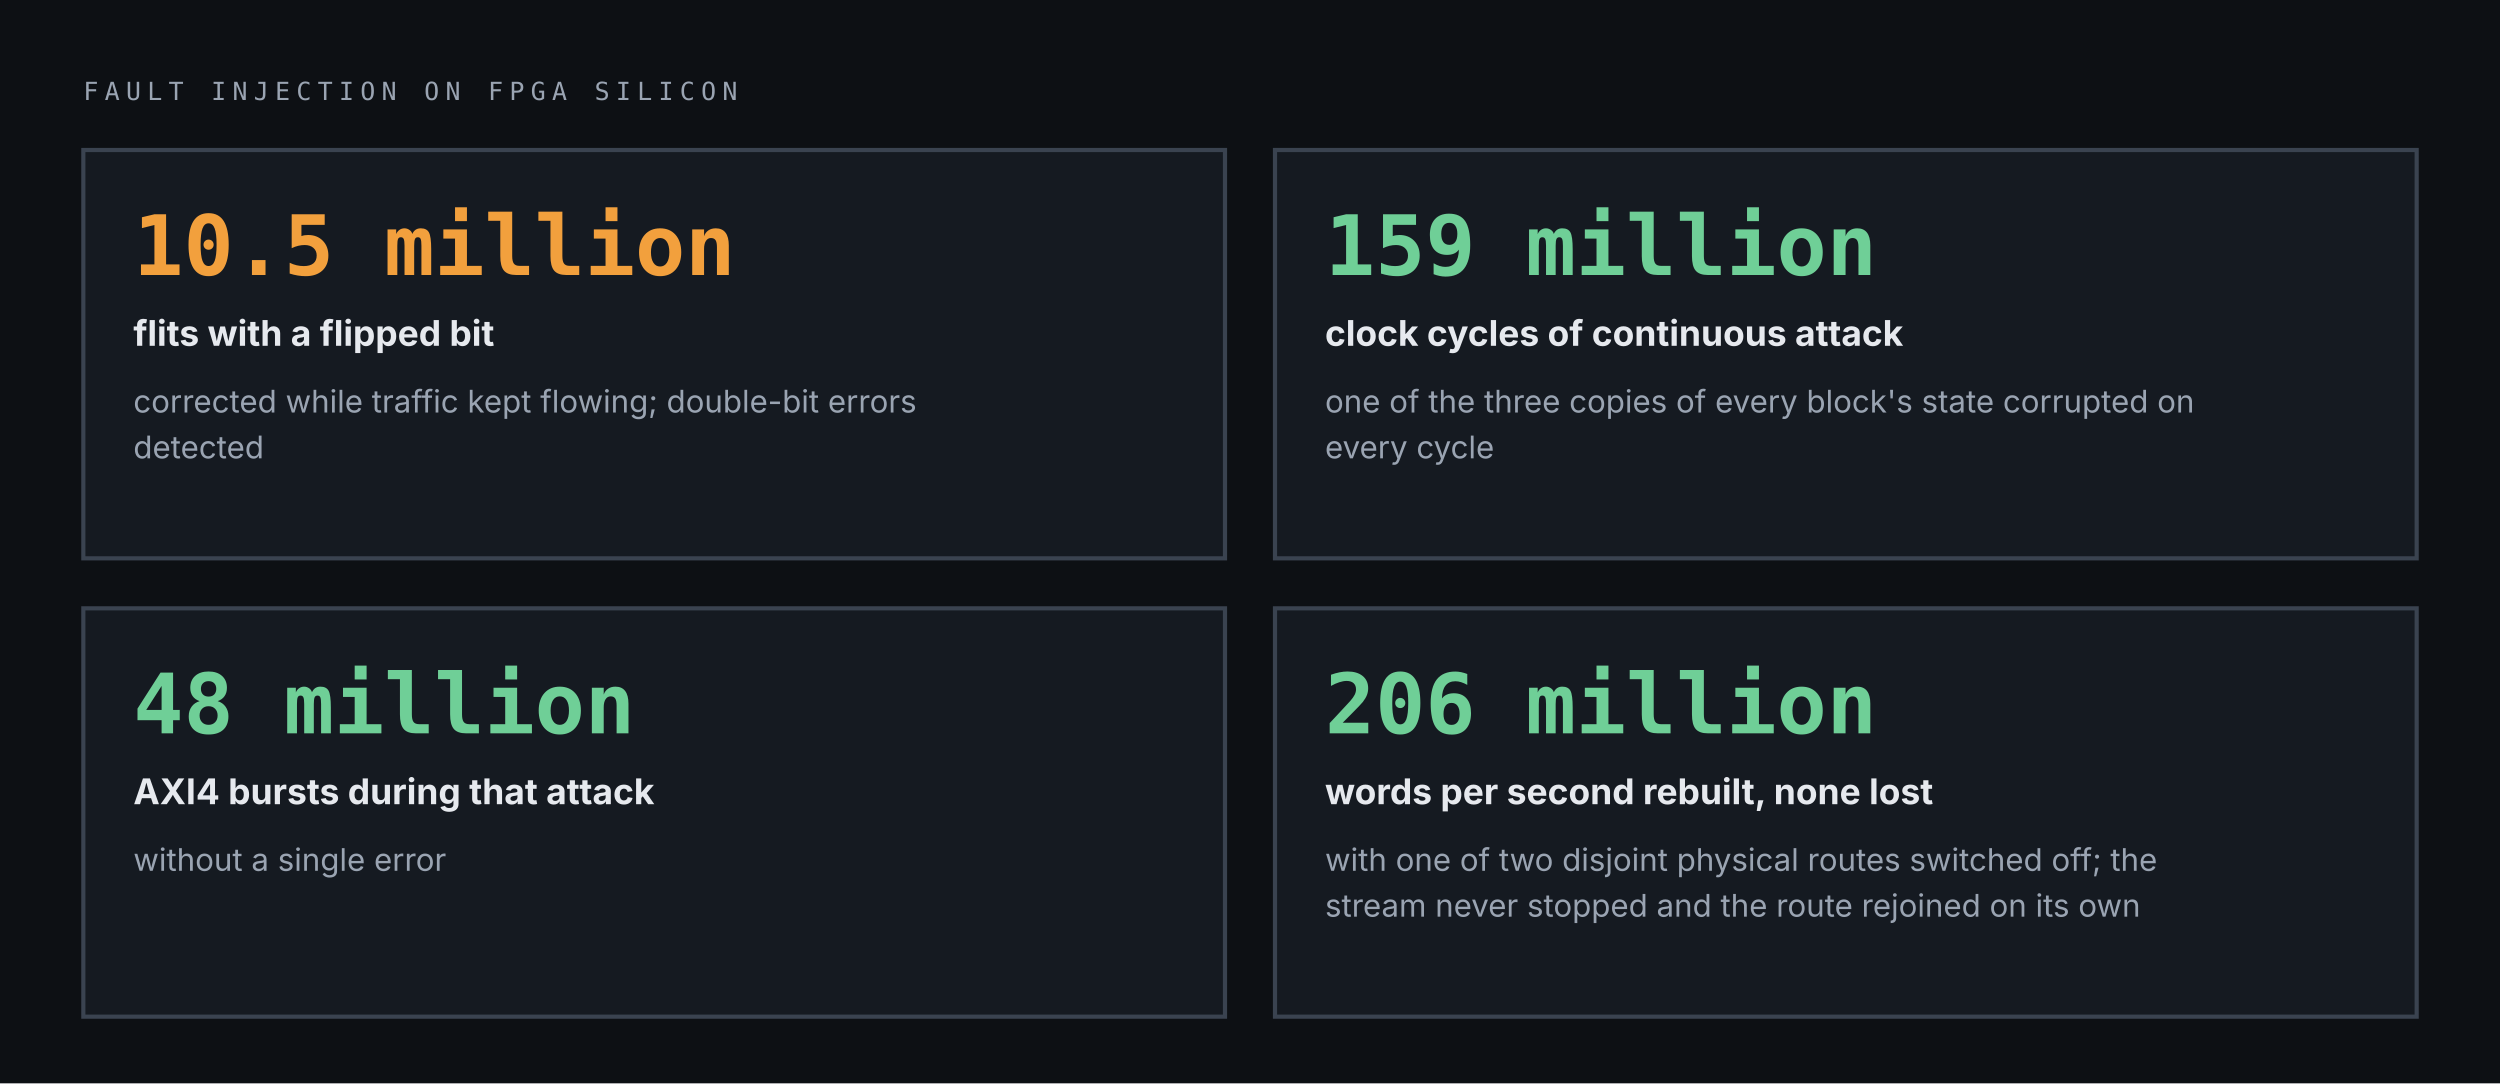
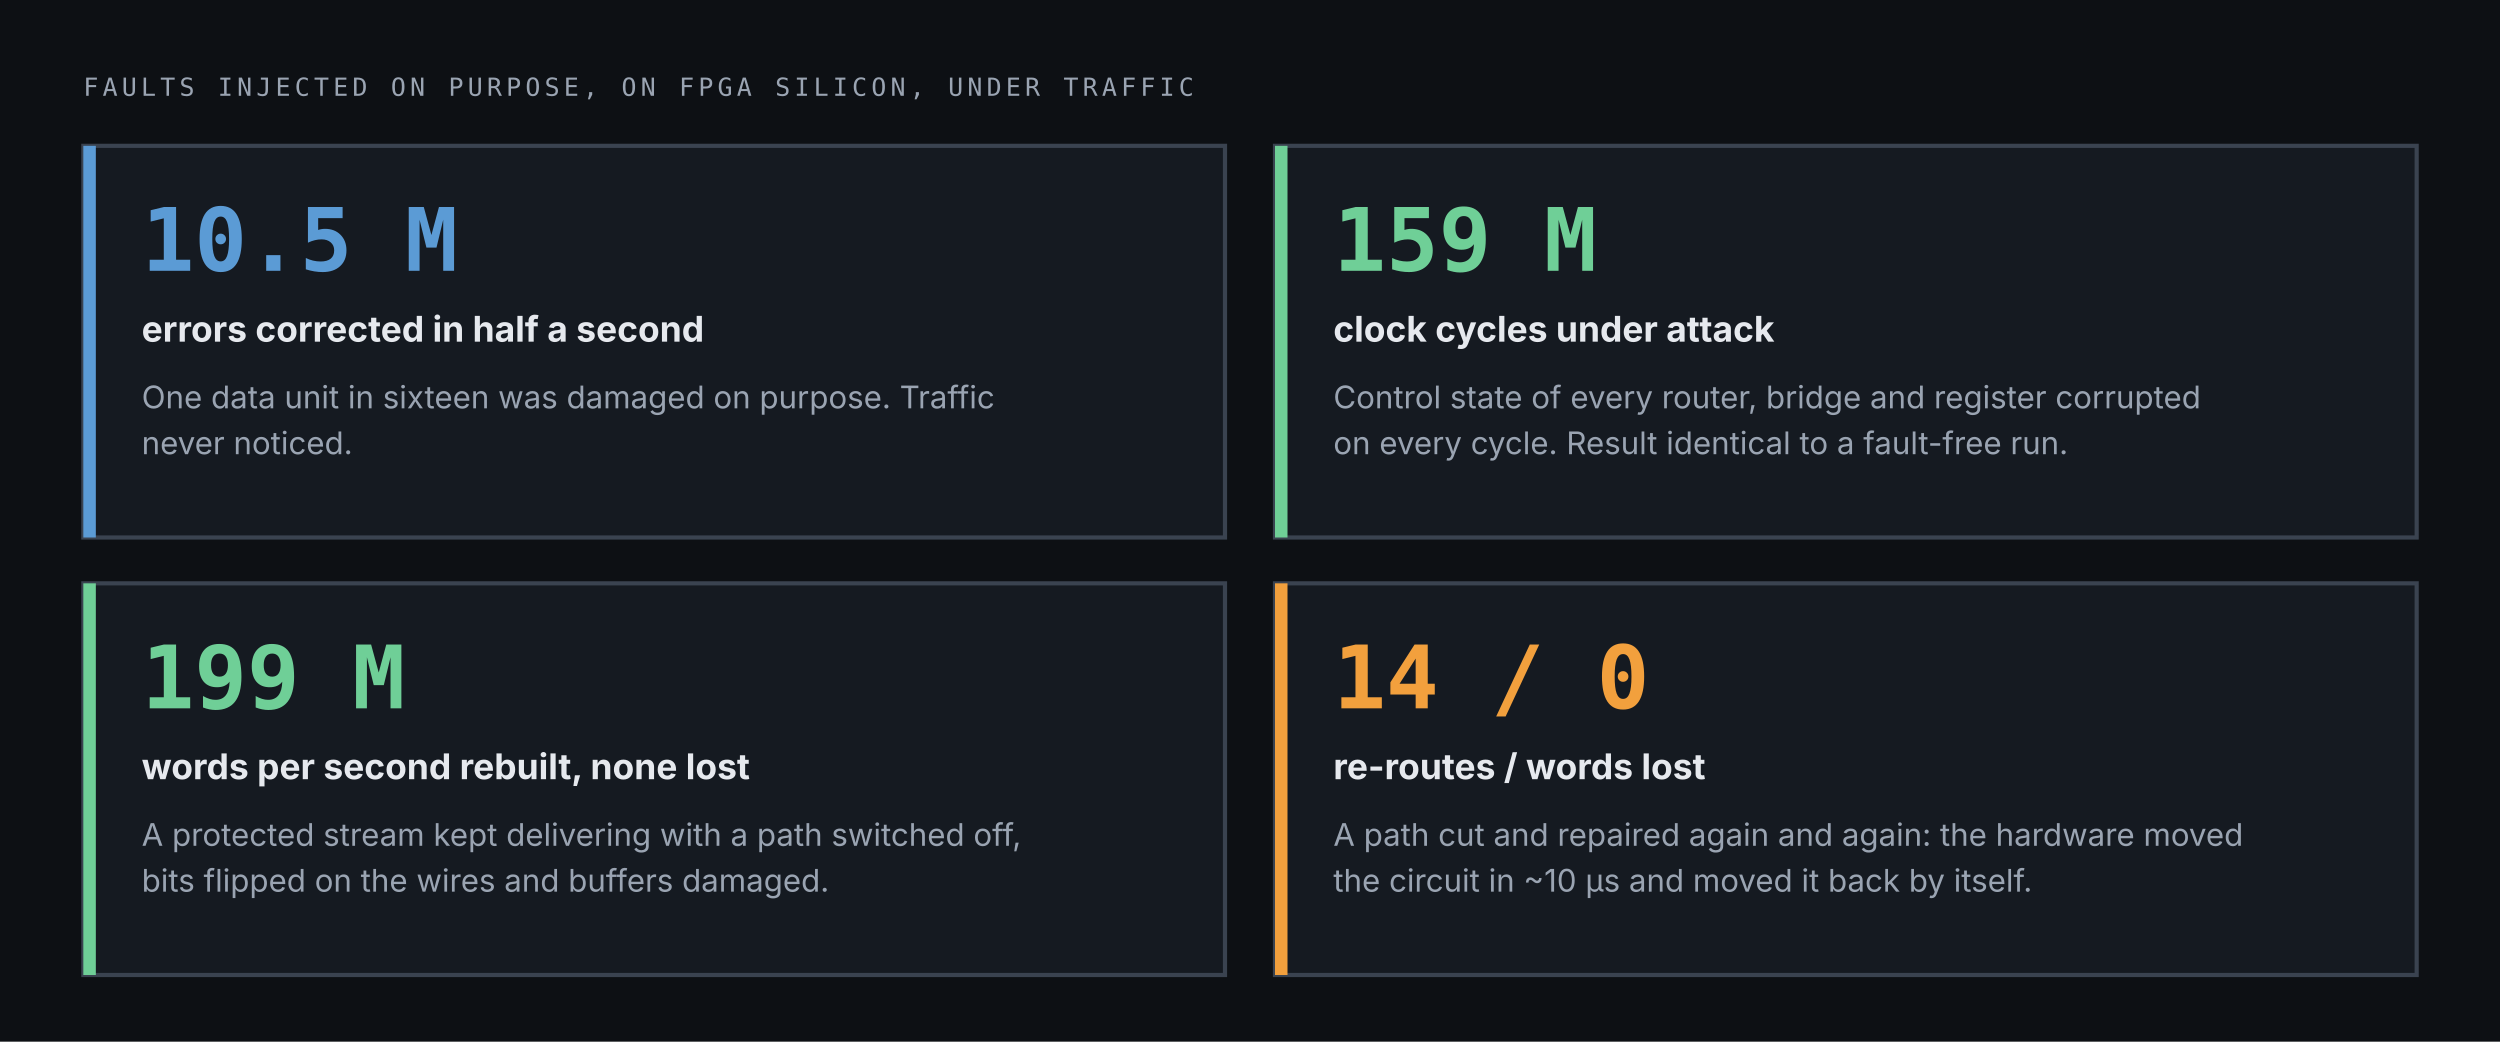
- <svg xmlns="http://www.w3.org/2000/svg" viewBox="0 0 1200 520" width="1200" height="520" role="img">
-   <rect width="1200" height="520" fill="#0d1014" />
-   <text x="40" y="48" font-family="DejaVu Sans Mono, ui-monospace, Menlo, monospace" font-size="12" fill="#9aa4b2" text-anchor="start" font-weight="400" letter-spacing="3">FAULT INJECTION ON FPGA SILICON</text>
-   <rect x="40.0" y="72" width="548.0" height="196" fill="#151a21" stroke="#3a4350" stroke-width="2" />
-   <text x="64.0" y="132" font-family="DejaVu Sans Mono, ui-monospace, Menlo, monospace" font-size="40" fill="#f2a03d" text-anchor="start" font-weight="700" letter-spacing="0">10.5 million</text>
-   <text x="64.0" y="166" font-family="Inter, system-ui, -apple-system, Segoe UI, Roboto, sans-serif" font-size="17" fill="#e6e9ee" text-anchor="start" font-weight="700" letter-spacing="0">flits with a flipped bit</text>
-   <text x="64.0" y="198" font-family="Inter, system-ui, -apple-system, Segoe UI, Roboto, sans-serif" font-size="15" fill="#9aa4b2" text-anchor="start" font-weight="400" letter-spacing="0">corrected while traffic kept flowing; double-bit errors</text>
-   <text x="64.0" y="220" font-family="Inter, system-ui, -apple-system, Segoe UI, Roboto, sans-serif" font-size="15" fill="#9aa4b2" text-anchor="start" font-weight="400" letter-spacing="0">detected</text>
-   <rect x="612.0" y="72" width="548.0" height="196" fill="#151a21" stroke="#3a4350" stroke-width="2" />
-   <text x="636.0" y="132" font-family="DejaVu Sans Mono, ui-monospace, Menlo, monospace" font-size="40" fill="#6fcf97" text-anchor="start" font-weight="700" letter-spacing="0">159 million</text>
-   <text x="636.0" y="166" font-family="Inter, system-ui, -apple-system, Segoe UI, Roboto, sans-serif" font-size="17" fill="#e6e9ee" text-anchor="start" font-weight="700" letter-spacing="0">clock cycles of continuous attack</text>
-   <text x="636.0" y="198" font-family="Inter, system-ui, -apple-system, Segoe UI, Roboto, sans-serif" font-size="15" fill="#9aa4b2" text-anchor="start" font-weight="400" letter-spacing="0">one of the three copies of every block's state corrupted on</text>
-   <text x="636.0" y="220" font-family="Inter, system-ui, -apple-system, Segoe UI, Roboto, sans-serif" font-size="15" fill="#9aa4b2" text-anchor="start" font-weight="400" letter-spacing="0">every cycle</text>
-   <rect x="40.0" y="292" width="548.0" height="196" fill="#151a21" stroke="#3a4350" stroke-width="2" />
-   <text x="64.0" y="352" font-family="DejaVu Sans Mono, ui-monospace, Menlo, monospace" font-size="40" fill="#6fcf97" text-anchor="start" font-weight="700" letter-spacing="0">48 million</text>
-   <text x="64.0" y="386" font-family="Inter, system-ui, -apple-system, Segoe UI, Roboto, sans-serif" font-size="17" fill="#e6e9ee" text-anchor="start" font-weight="700" letter-spacing="0">AXI4 bursts during that attack</text>
-   <text x="64.0" y="418" font-family="Inter, system-ui, -apple-system, Segoe UI, Roboto, sans-serif" font-size="15" fill="#9aa4b2" text-anchor="start" font-weight="400" letter-spacing="0">without a single error</text>
-   <rect x="612.0" y="292" width="548.0" height="196" fill="#151a21" stroke="#3a4350" stroke-width="2" />
-   <text x="636.0" y="352" font-family="DejaVu Sans Mono, ui-monospace, Menlo, monospace" font-size="40" fill="#6fcf97" text-anchor="start" font-weight="700" letter-spacing="0">206 million</text>
-   <text x="636.0" y="386" font-family="Inter, system-ui, -apple-system, Segoe UI, Roboto, sans-serif" font-size="17" fill="#e6e9ee" text-anchor="start" font-weight="700" letter-spacing="0">words per second rebuilt, none lost</text>
-   <text x="636.0" y="418" font-family="Inter, system-ui, -apple-system, Segoe UI, Roboto, sans-serif" font-size="15" fill="#9aa4b2" text-anchor="start" font-weight="400" letter-spacing="0">with one of two disjoint physical routes switched off; the</text>
-   <text x="636.0" y="440" font-family="Inter, system-ui, -apple-system, Segoe UI, Roboto, sans-serif" font-size="15" fill="#9aa4b2" text-anchor="start" font-weight="400" letter-spacing="0">stream never stopped and the route rejoined on its own</text>
+ <svg xmlns="http://www.w3.org/2000/svg" viewBox="0 0 1200 500" width="1200" height="500" role="img">
+   <rect width="1200" height="500" fill="#0d1014" />
+   <text x="40" y="46" font-family="DejaVu Sans Mono, ui-monospace, Menlo, monospace" font-size="12" fill="#9aa4b2" text-anchor="start" font-weight="400" letter-spacing="2">FAULTS INJECTED ON PURPOSE, ON FPGA SILICON, UNDER TRAFFIC</text>
+   <rect x="40.0" y="70" width="548.0" height="188" fill="#151a21" stroke="#3a4350" stroke-width="2" />
+   <rect x="40.0" y="70" width="6" height="188" fill="#5b9bd5" stroke="#5b9bd5" stroke-width="0" />
+   <text x="68.0" y="130" font-family="DejaVu Sans Mono, ui-monospace, Menlo, monospace" font-size="42" fill="#5b9bd5" text-anchor="start" font-weight="700" letter-spacing="0">10.5 M</text>
+   <text x="68.0" y="164" font-family="Inter, system-ui, -apple-system, Segoe UI, Roboto, sans-serif" font-size="17" fill="#e6e9ee" text-anchor="start" font-weight="700" letter-spacing="0">errors corrected in half a second</text>
+   <text x="68.0" y="196" font-family="Inter, system-ui, -apple-system, Segoe UI, Roboto, sans-serif" font-size="15" fill="#9aa4b2" text-anchor="start" font-weight="400" letter-spacing="0">One data unit in sixteen was damaged on purpose. Traffic</text>
+   <text x="68.0" y="218" font-family="Inter, system-ui, -apple-system, Segoe UI, Roboto, sans-serif" font-size="15" fill="#9aa4b2" text-anchor="start" font-weight="400" letter-spacing="0">never noticed.</text>
+   <rect x="612.0" y="70" width="548.0" height="188" fill="#151a21" stroke="#3a4350" stroke-width="2" />
+   <rect x="612.0" y="70" width="6" height="188" fill="#6fcf97" stroke="#6fcf97" stroke-width="0" />
+   <text x="640.0" y="130" font-family="DejaVu Sans Mono, ui-monospace, Menlo, monospace" font-size="42" fill="#6fcf97" text-anchor="start" font-weight="700" letter-spacing="0">159 M</text>
+   <text x="640.0" y="164" font-family="Inter, system-ui, -apple-system, Segoe UI, Roboto, sans-serif" font-size="17" fill="#e6e9ee" text-anchor="start" font-weight="700" letter-spacing="0">clock cycles under attack</text>
+   <text x="640.0" y="196" font-family="Inter, system-ui, -apple-system, Segoe UI, Roboto, sans-serif" font-size="15" fill="#9aa4b2" text-anchor="start" font-weight="400" letter-spacing="0">Control state of every router, bridge and register corrupted</text>
+   <text x="640.0" y="218" font-family="Inter, system-ui, -apple-system, Segoe UI, Roboto, sans-serif" font-size="15" fill="#9aa4b2" text-anchor="start" font-weight="400" letter-spacing="0">on every cycle. Result identical to a fault-free run.</text>
+   <rect x="40.0" y="280" width="548.0" height="188" fill="#151a21" stroke="#3a4350" stroke-width="2" />
+   <rect x="40.0" y="280" width="6" height="188" fill="#6fcf97" stroke="#6fcf97" stroke-width="0" />
+   <text x="68.0" y="340" font-family="DejaVu Sans Mono, ui-monospace, Menlo, monospace" font-size="42" fill="#6fcf97" text-anchor="start" font-weight="700" letter-spacing="0">199 M</text>
+   <text x="68.0" y="374" font-family="Inter, system-ui, -apple-system, Segoe UI, Roboto, sans-serif" font-size="17" fill="#e6e9ee" text-anchor="start" font-weight="700" letter-spacing="0">words per second rebuilt, none lost</text>
+   <text x="68.0" y="406" font-family="Inter, system-ui, -apple-system, Segoe UI, Roboto, sans-serif" font-size="15" fill="#9aa4b2" text-anchor="start" font-weight="400" letter-spacing="0">A protected stream kept delivering with a path switched off,</text>
+   <text x="68.0" y="428" font-family="Inter, system-ui, -apple-system, Segoe UI, Roboto, sans-serif" font-size="15" fill="#9aa4b2" text-anchor="start" font-weight="400" letter-spacing="0">bits flipped on the wires and buffers damaged.</text>
+   <rect x="612.0" y="280" width="548.0" height="188" fill="#151a21" stroke="#3a4350" stroke-width="2" />
+   <rect x="612.0" y="280" width="6" height="188" fill="#f2a03d" stroke="#f2a03d" stroke-width="0" />
+   <text x="640.0" y="340" font-family="DejaVu Sans Mono, ui-monospace, Menlo, monospace" font-size="42" fill="#f2a03d" text-anchor="start" font-weight="700" letter-spacing="0">14 / 0</text>
+   <text x="640.0" y="374" font-family="Inter, system-ui, -apple-system, Segoe UI, Roboto, sans-serif" font-size="17" fill="#e6e9ee" text-anchor="start" font-weight="700" letter-spacing="0">re-routes / words lost</text>
+   <text x="640.0" y="406" font-family="Inter, system-ui, -apple-system, Segoe UI, Roboto, sans-serif" font-size="15" fill="#9aa4b2" text-anchor="start" font-weight="400" letter-spacing="0">A path cut and repaired again and again: the hardware moved</text>
+   <text x="640.0" y="428" font-family="Inter, system-ui, -apple-system, Segoe UI, Roboto, sans-serif" font-size="15" fill="#9aa4b2" text-anchor="start" font-weight="400" letter-spacing="0">the circuit in ~10 µs and moved it back by itself.</text>
</svg>
